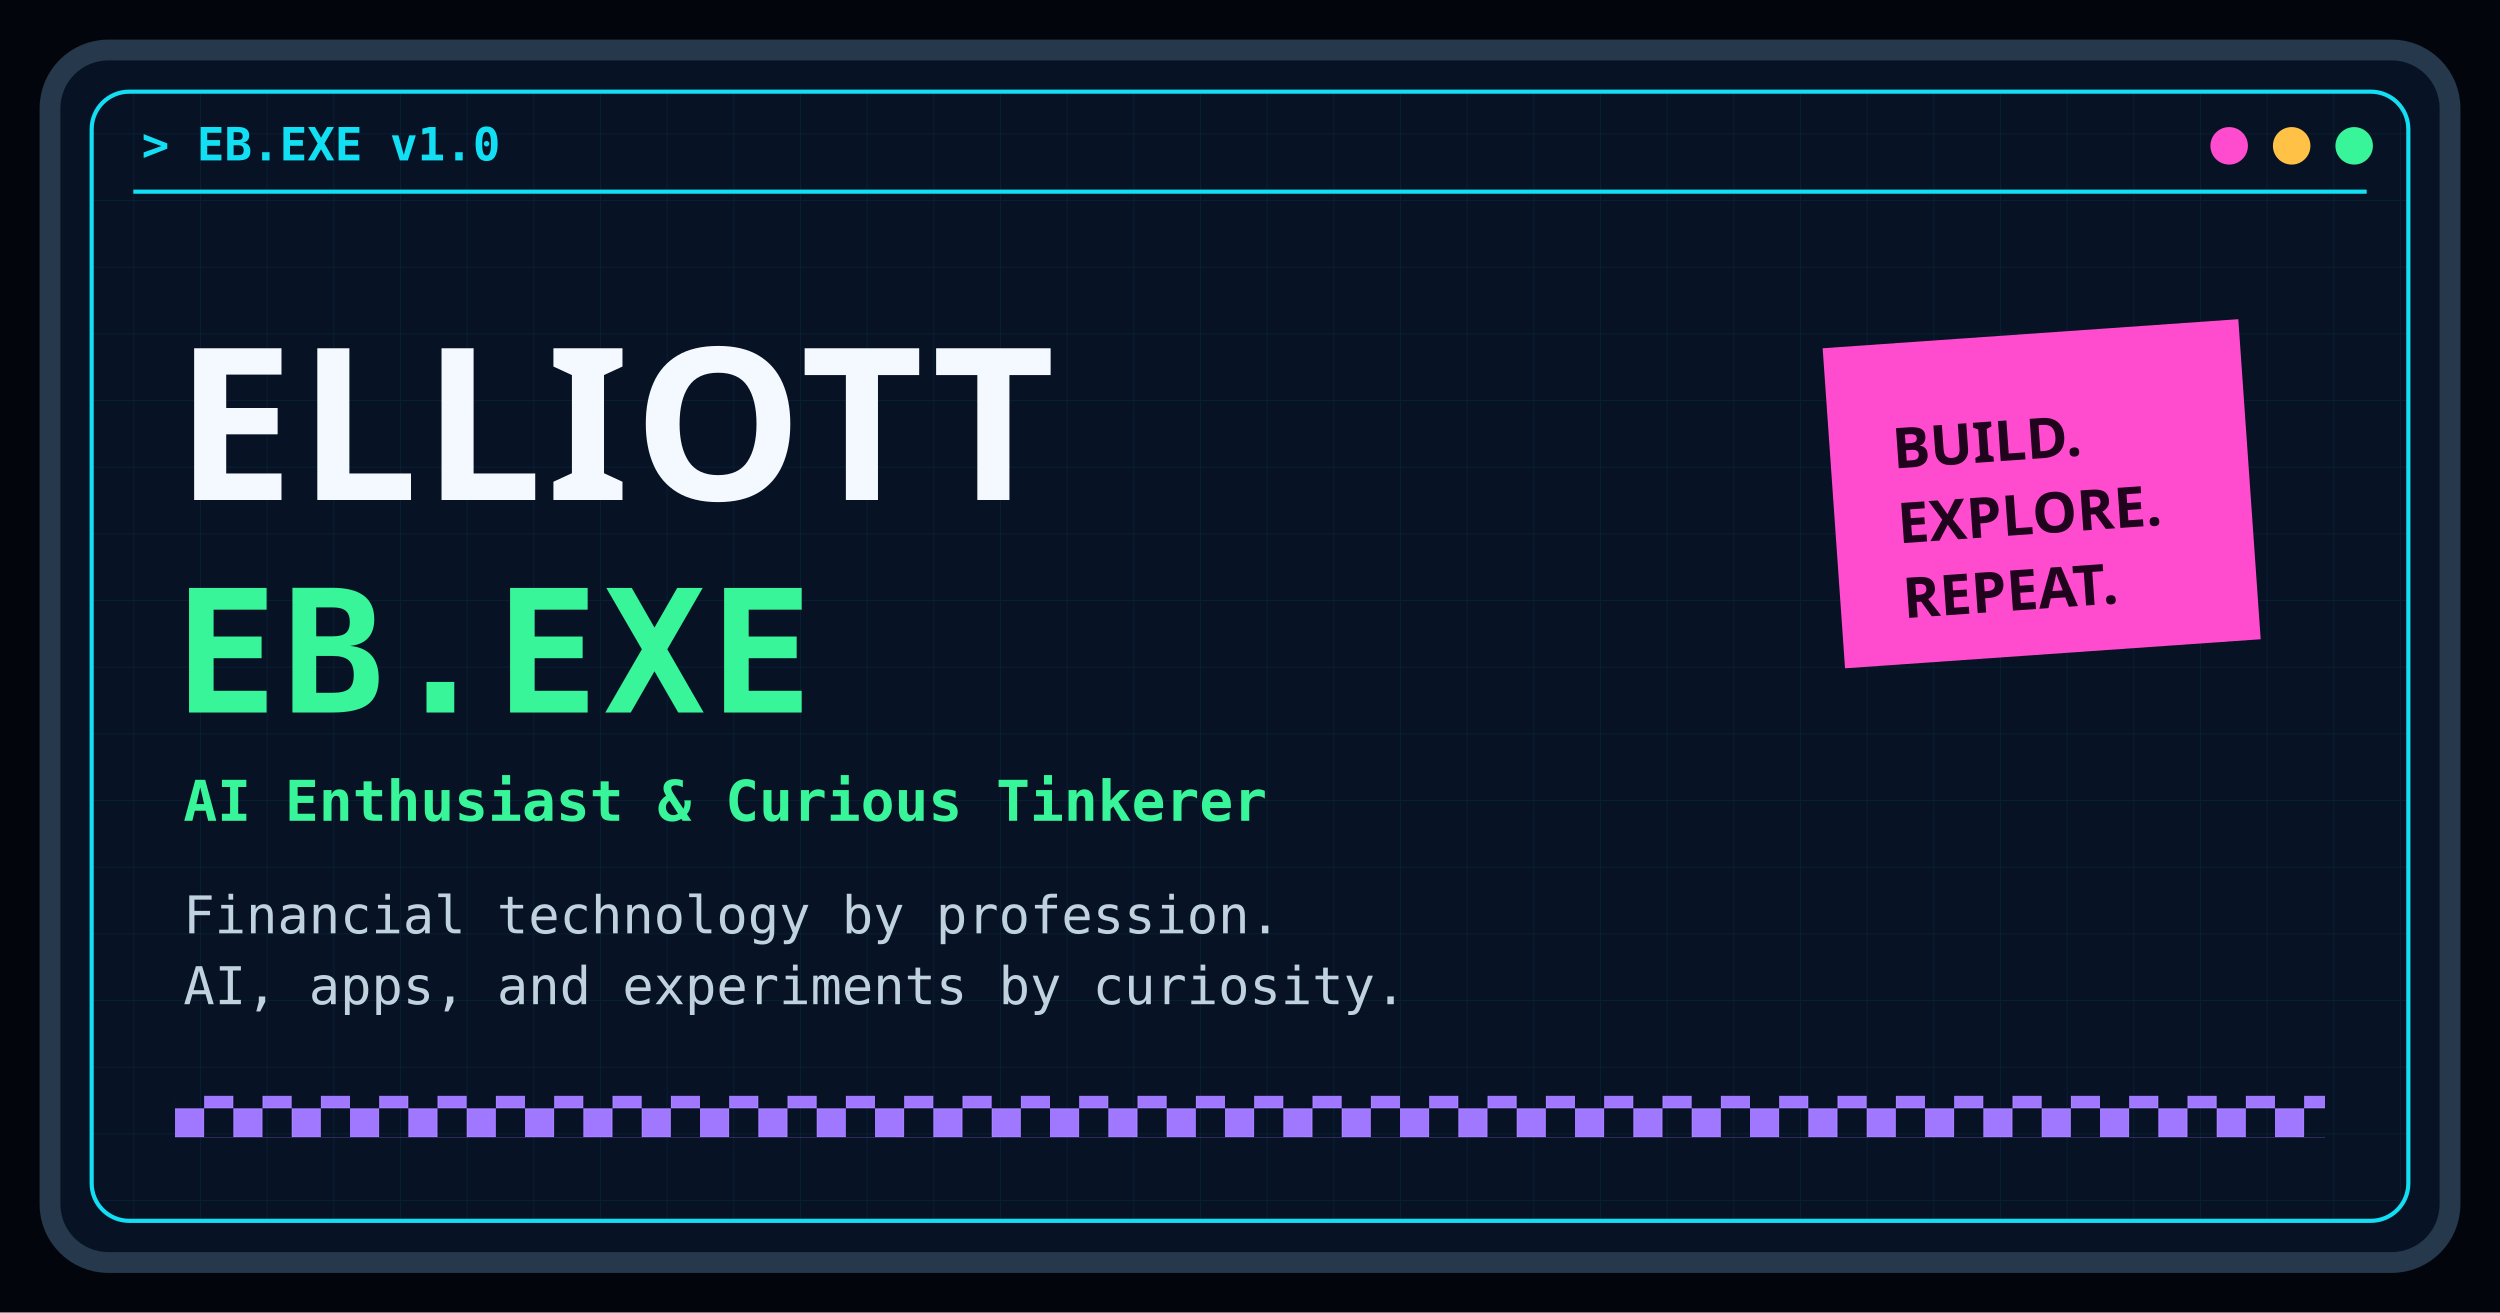
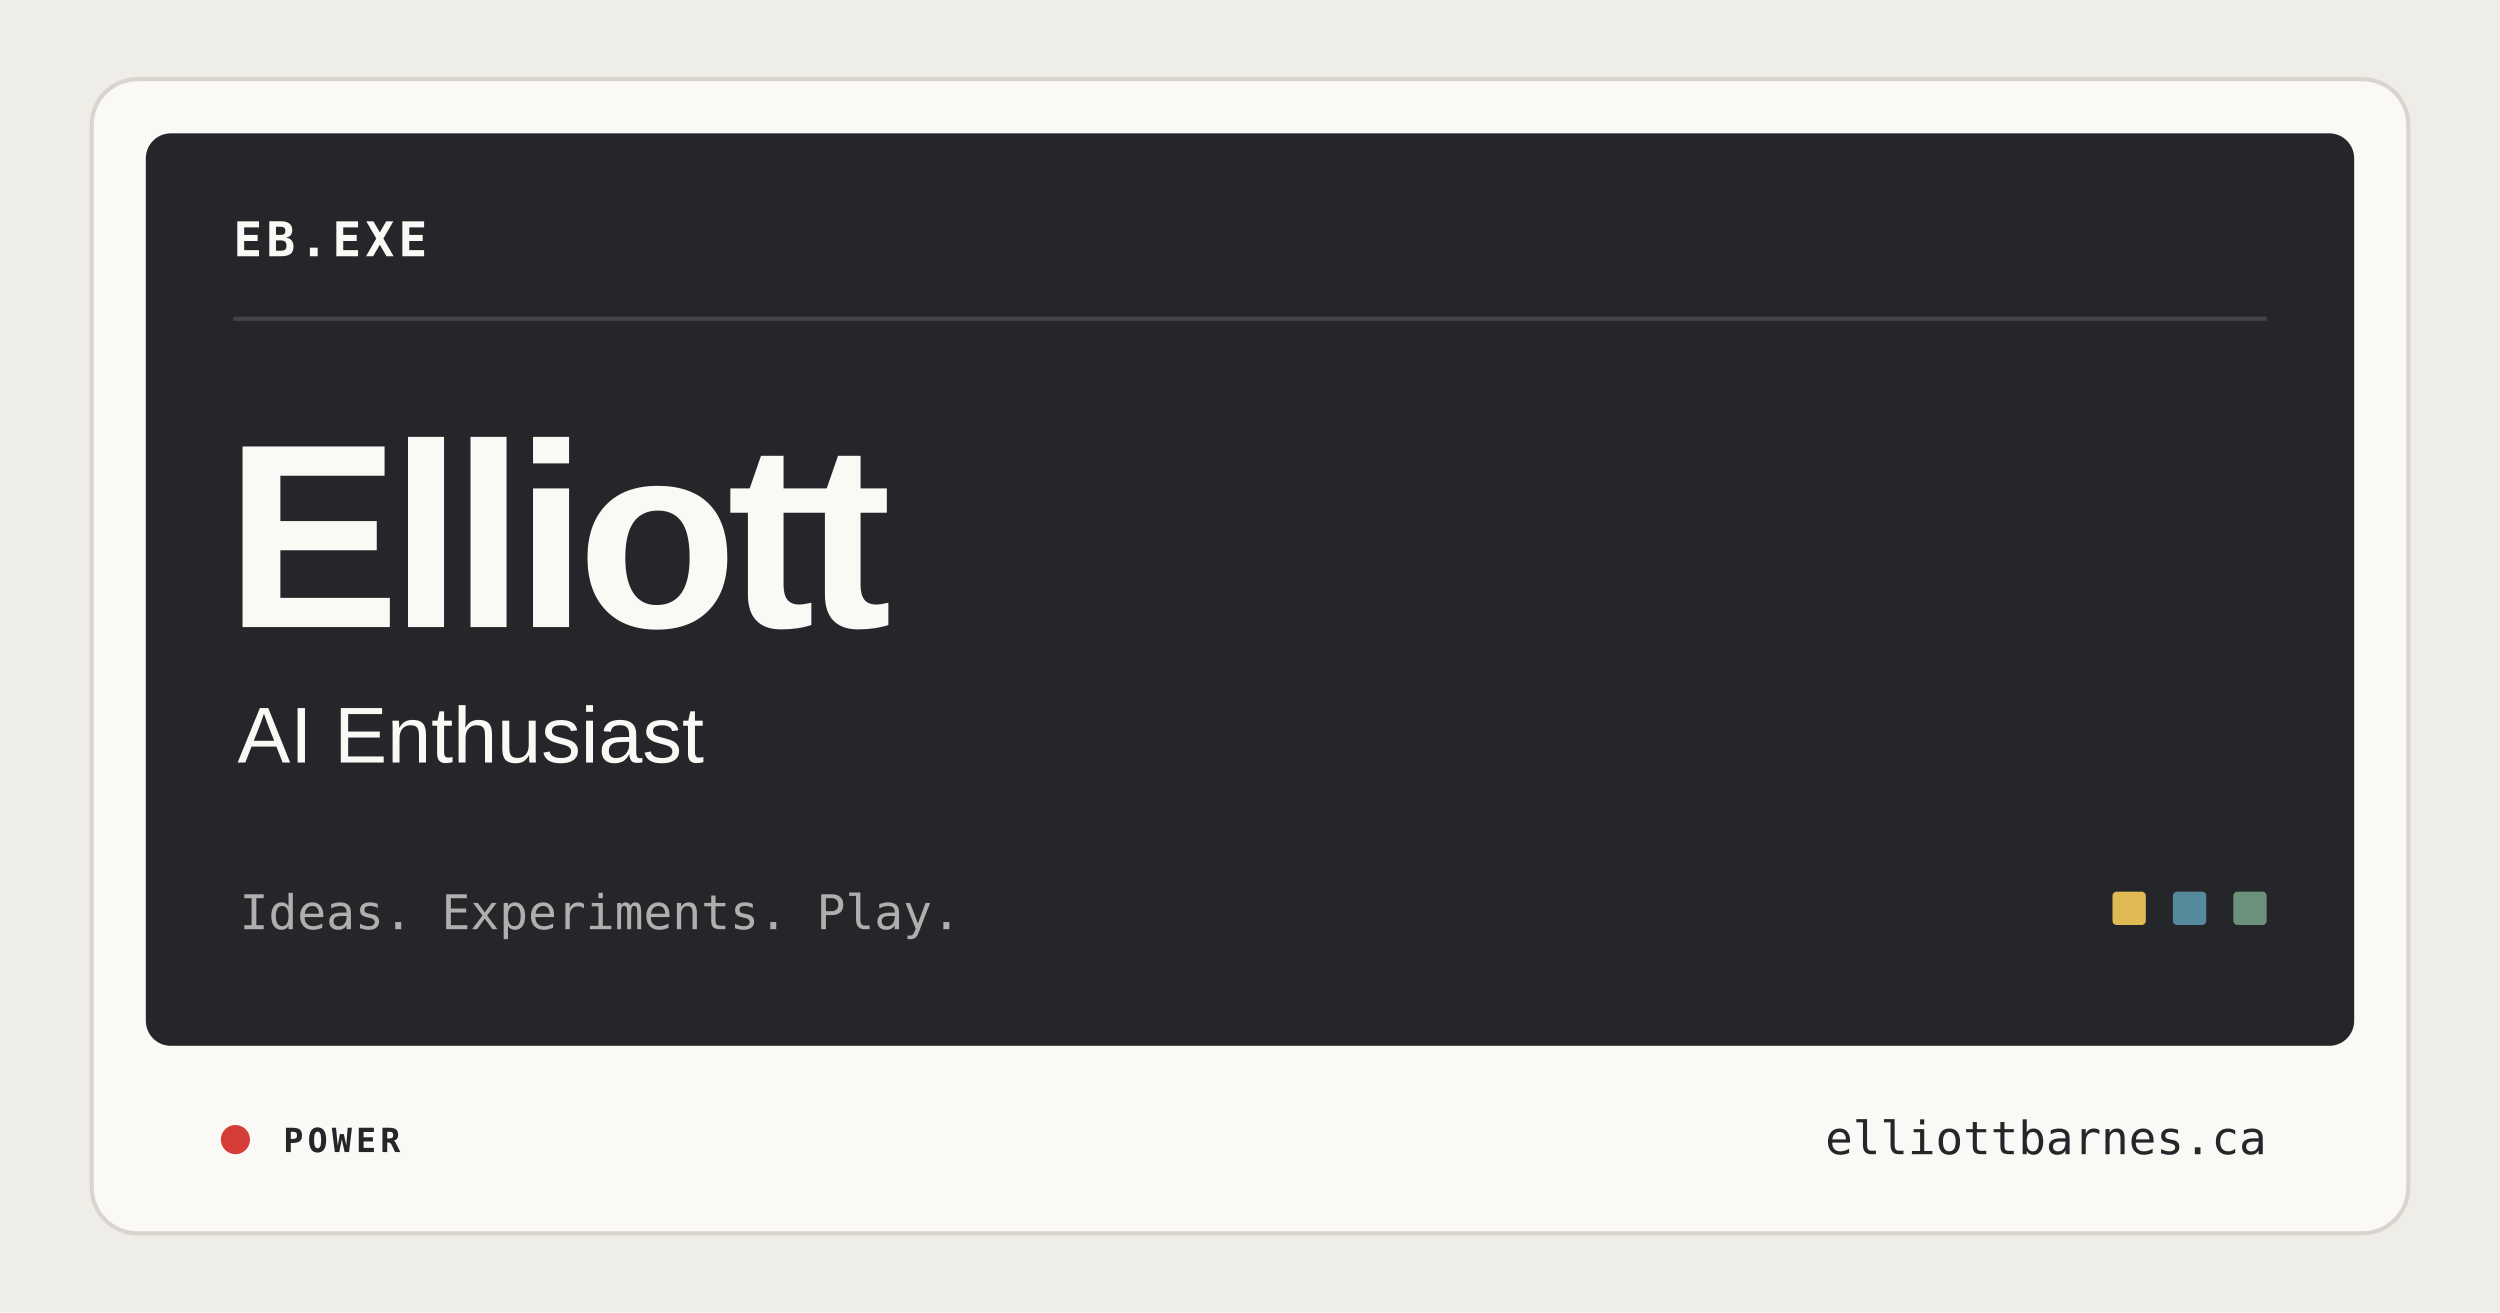
<svg xmlns="http://www.w3.org/2000/svg" width="1200" height="630" viewBox="0 0 1200 630" role="img" aria-labelledby="title desc">
-   <defs>
-     <pattern id="grid" width="32" height="32" patternUnits="userSpaceOnUse">
-       <path d="M32 0H0v32" fill="none" stroke="#12dff3" stroke-opacity=".06" />
-     </pattern>
-     <pattern id="checks" width="28" height="28" patternUnits="userSpaceOnUse">
-       <rect width="14" height="14" fill="#9f78ff" />
-       <rect x="14" y="14" width="14" height="14" fill="#9f78ff" />
-     </pattern>
-   </defs>
-   <rect width="1200" height="630" fill="#02050b" />
-   <rect x="24" y="24" width="1152" height="582" rx="28" fill="#071225" stroke="#25384c" stroke-width="10" />
-   <rect x="44" y="44" width="1112" height="542" rx="18" fill="url(#grid)" stroke="#12dff3" stroke-width="2" />
-   <path d="M64 92H1136" stroke="#12dff3" stroke-width="2" />
-   <text x="68" y="77" fill="#12dff3" font-family="monospace" font-size="22" font-weight="700">&gt; EB.EXE v1.0</text>
-   <circle cx="1070" cy="70" r="9" fill="#ff4ccf" />
-   <circle cx="1100" cy="70" r="9" fill="#ffc247" />
-   <circle cx="1130" cy="70" r="9" fill="#39f59a" />
-   <text x="84" y="240" fill="#f4f9ff" font-family="Arial Black, sans-serif" font-size="102" font-weight="900" letter-spacing="2">ELLIOTT</text>
-   <text x="84" y="342" fill="#39f59a" font-family="monospace" font-size="82" font-weight="900" letter-spacing="2">EB.EXE</text>
-   <text x="88" y="394" fill="#39f59a" font-family="monospace" font-size="27" font-weight="700">AI Enthusiast &amp; Curious Tinkerer</text>
-   <text x="88" y="448" fill="#c1d2df" font-family="monospace" font-size="25">Financial technology by profession.</text>
-   <text x="88" y="482" fill="#c1d2df" font-family="monospace" font-size="25">AI, apps, and experiments by curiosity.</text>
-   <rect x="84" y="526" width="1032" height="20" fill="url(#checks)" />
-   <rect x="880" y="160" width="200" height="154" fill="#ff4ccf" transform="rotate(-4 980 237)" />
-   <text x="910" y="220" fill="#20031c" font-family="Arial Black, sans-serif" font-size="27" font-weight="900" transform="rotate(-4 980 237)">BUILD.</text>
-   <text x="910" y="256" fill="#20031c" font-family="Arial Black, sans-serif" font-size="27" font-weight="900" transform="rotate(-4 980 237)">EXPLORE.</text>
-   <text x="910" y="292" fill="#20031c" font-family="Arial Black, sans-serif" font-size="27" font-weight="900" transform="rotate(-4 980 237)">REPEAT.</text>
+   <rect width="1200" height="630" fill="#efede8" />
+   <rect x="44" y="38" width="1112" height="554" rx="22" fill="#faf9f6" stroke="#d8d5cf" stroke-width="2" />
+   <rect x="70" y="64" width="1060" height="438" rx="12" fill="#252629" />
+   <text x="112" y="123" fill="#faf9f6" font-family="monospace" font-size="23" font-weight="700" letter-spacing="2">EB.EXE</text>
+   <path d="M112 153h976" stroke="#faf9f6" stroke-opacity=".15" stroke-width="2" />
+   <text x="108" y="301" fill="#faf9f6" font-family="Arial, Helvetica, sans-serif" font-size="126" font-weight="700" letter-spacing="-5">Elliott</text>
+   <text x="114" y="366" fill="#faf9f6" font-family="Arial, Helvetica, sans-serif" font-size="38">AI Enthusiast</text>
+   <text x="115" y="446" fill="#faf9f6" fill-opacity=".65" font-family="monospace" font-size="23">Ideas. Experiments. Play.</text>
+   <rect x="1014" y="428" width="16" height="16" rx="2" fill="#e0bb54" />
+   <rect x="1043" y="428" width="16" height="16" rx="2" fill="#558a9c" />
+   <rect x="1072" y="428" width="16" height="16" rx="2" fill="#6b917b" />
+   <circle cx="113" cy="547" r="7" fill="#d63c38" />
+   <text x="136" y="553" fill="#252629" font-family="monospace" font-size="16" font-weight="700" letter-spacing="2">POWER</text>
+   <text x="1088" y="554" text-anchor="end" fill="#252629" font-family="monospace" font-size="22">elliottbarnes.ca</text>
</svg>
